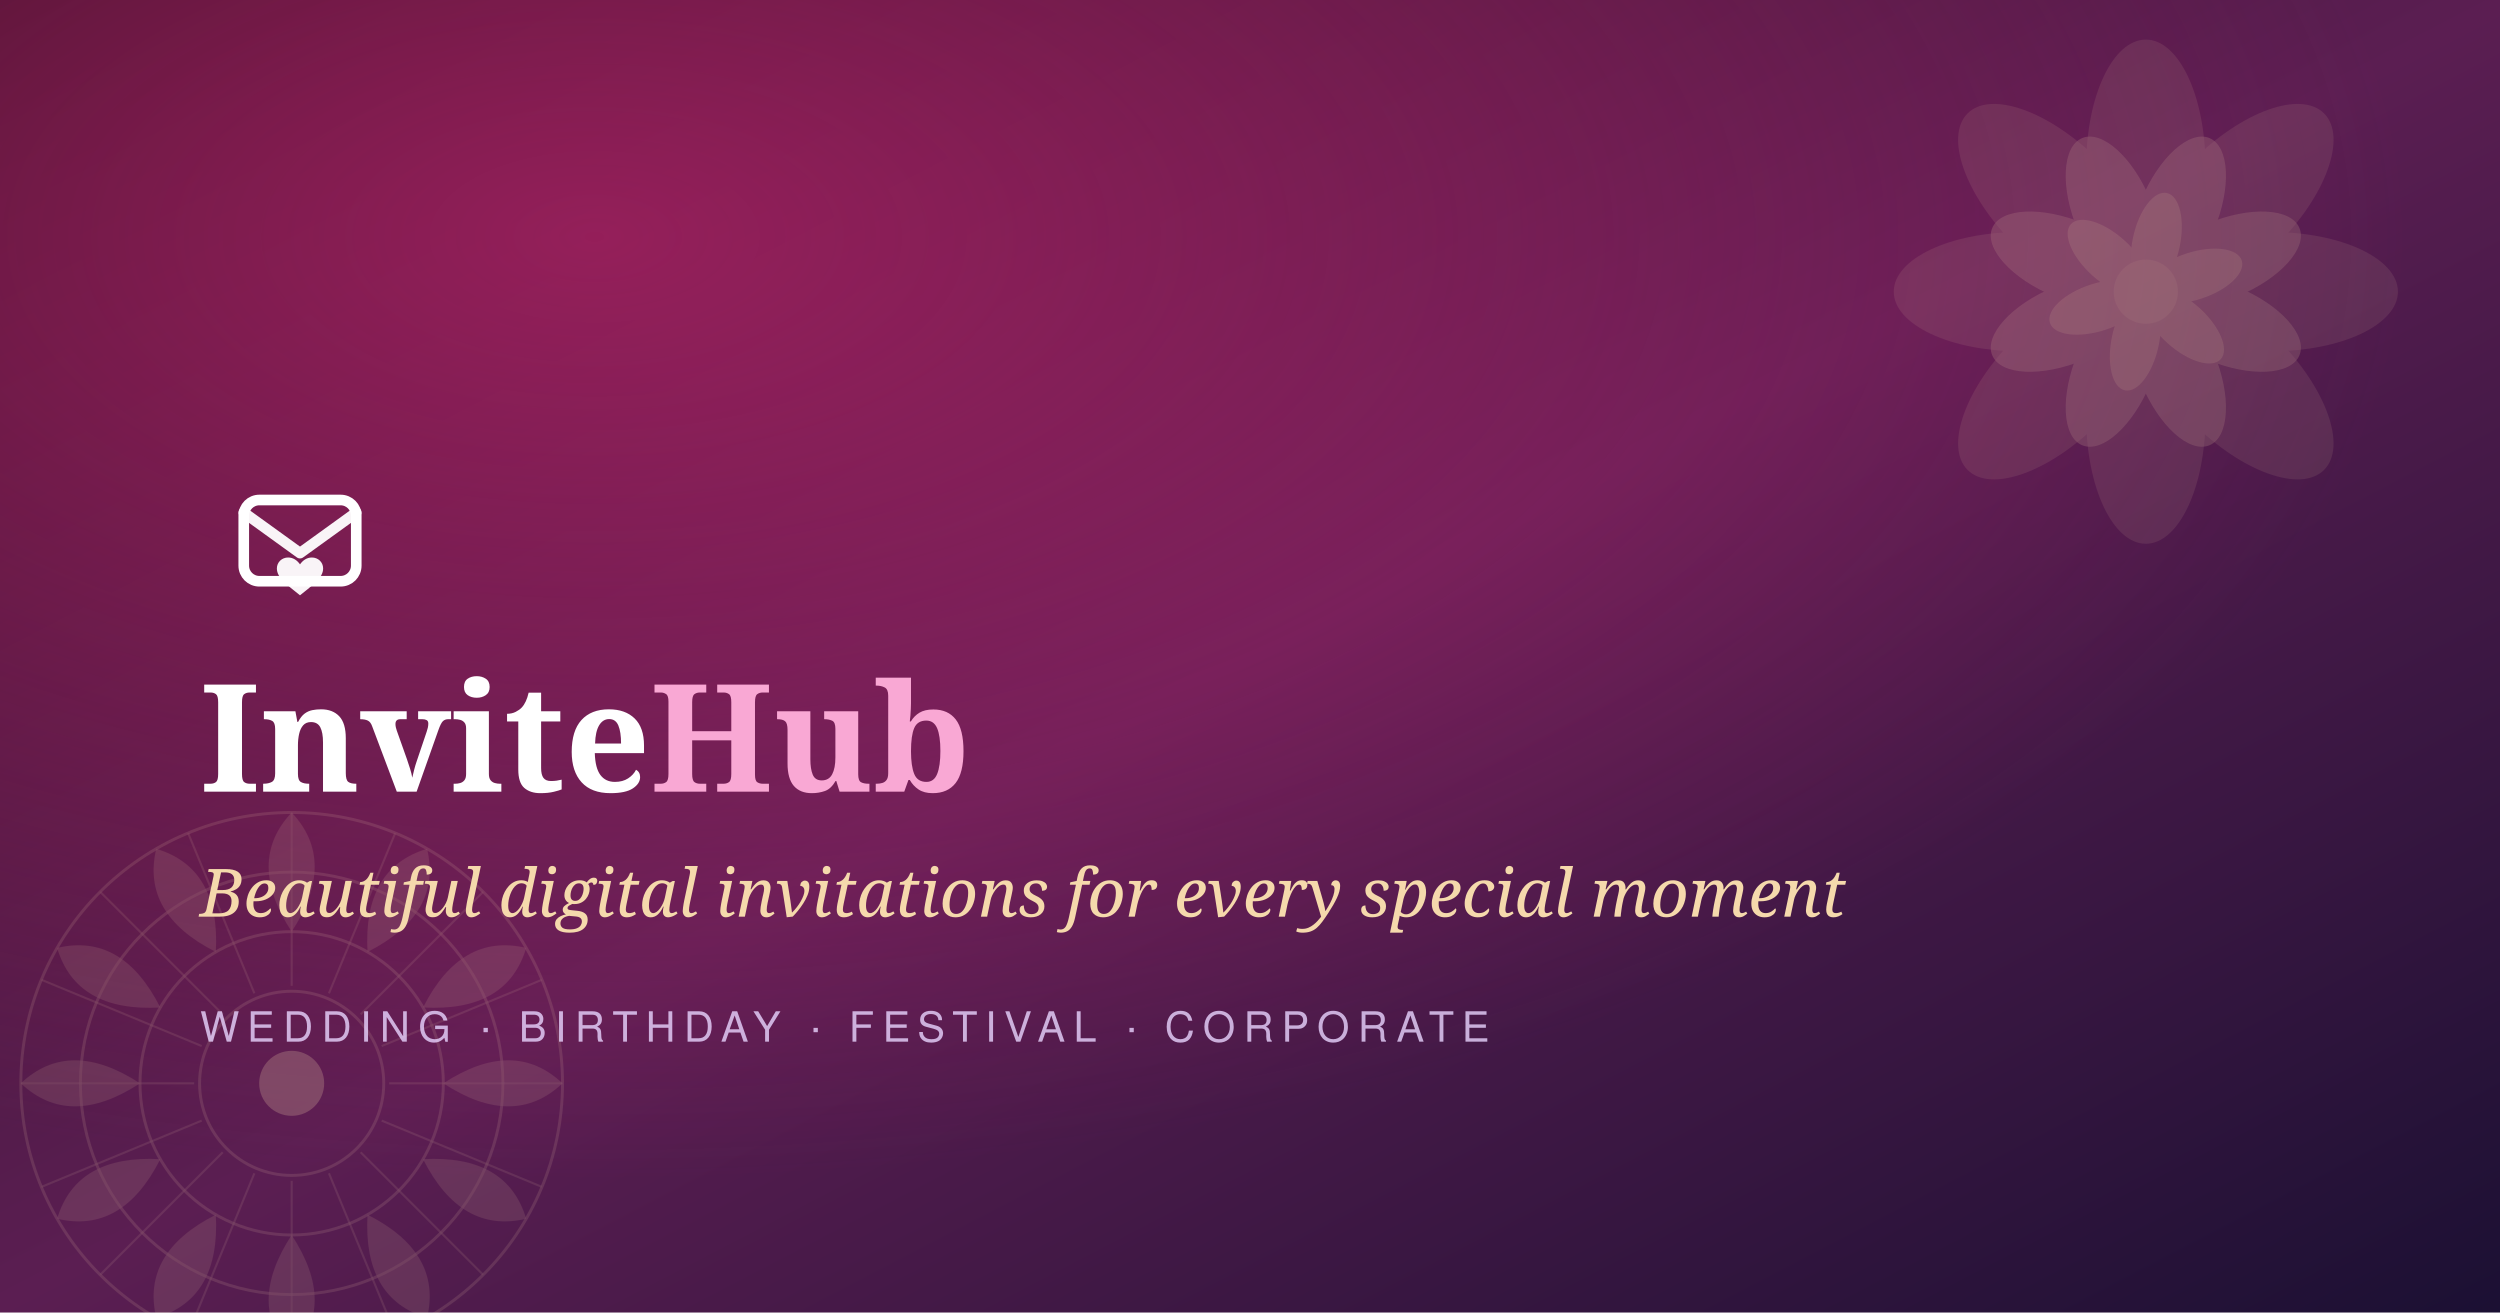
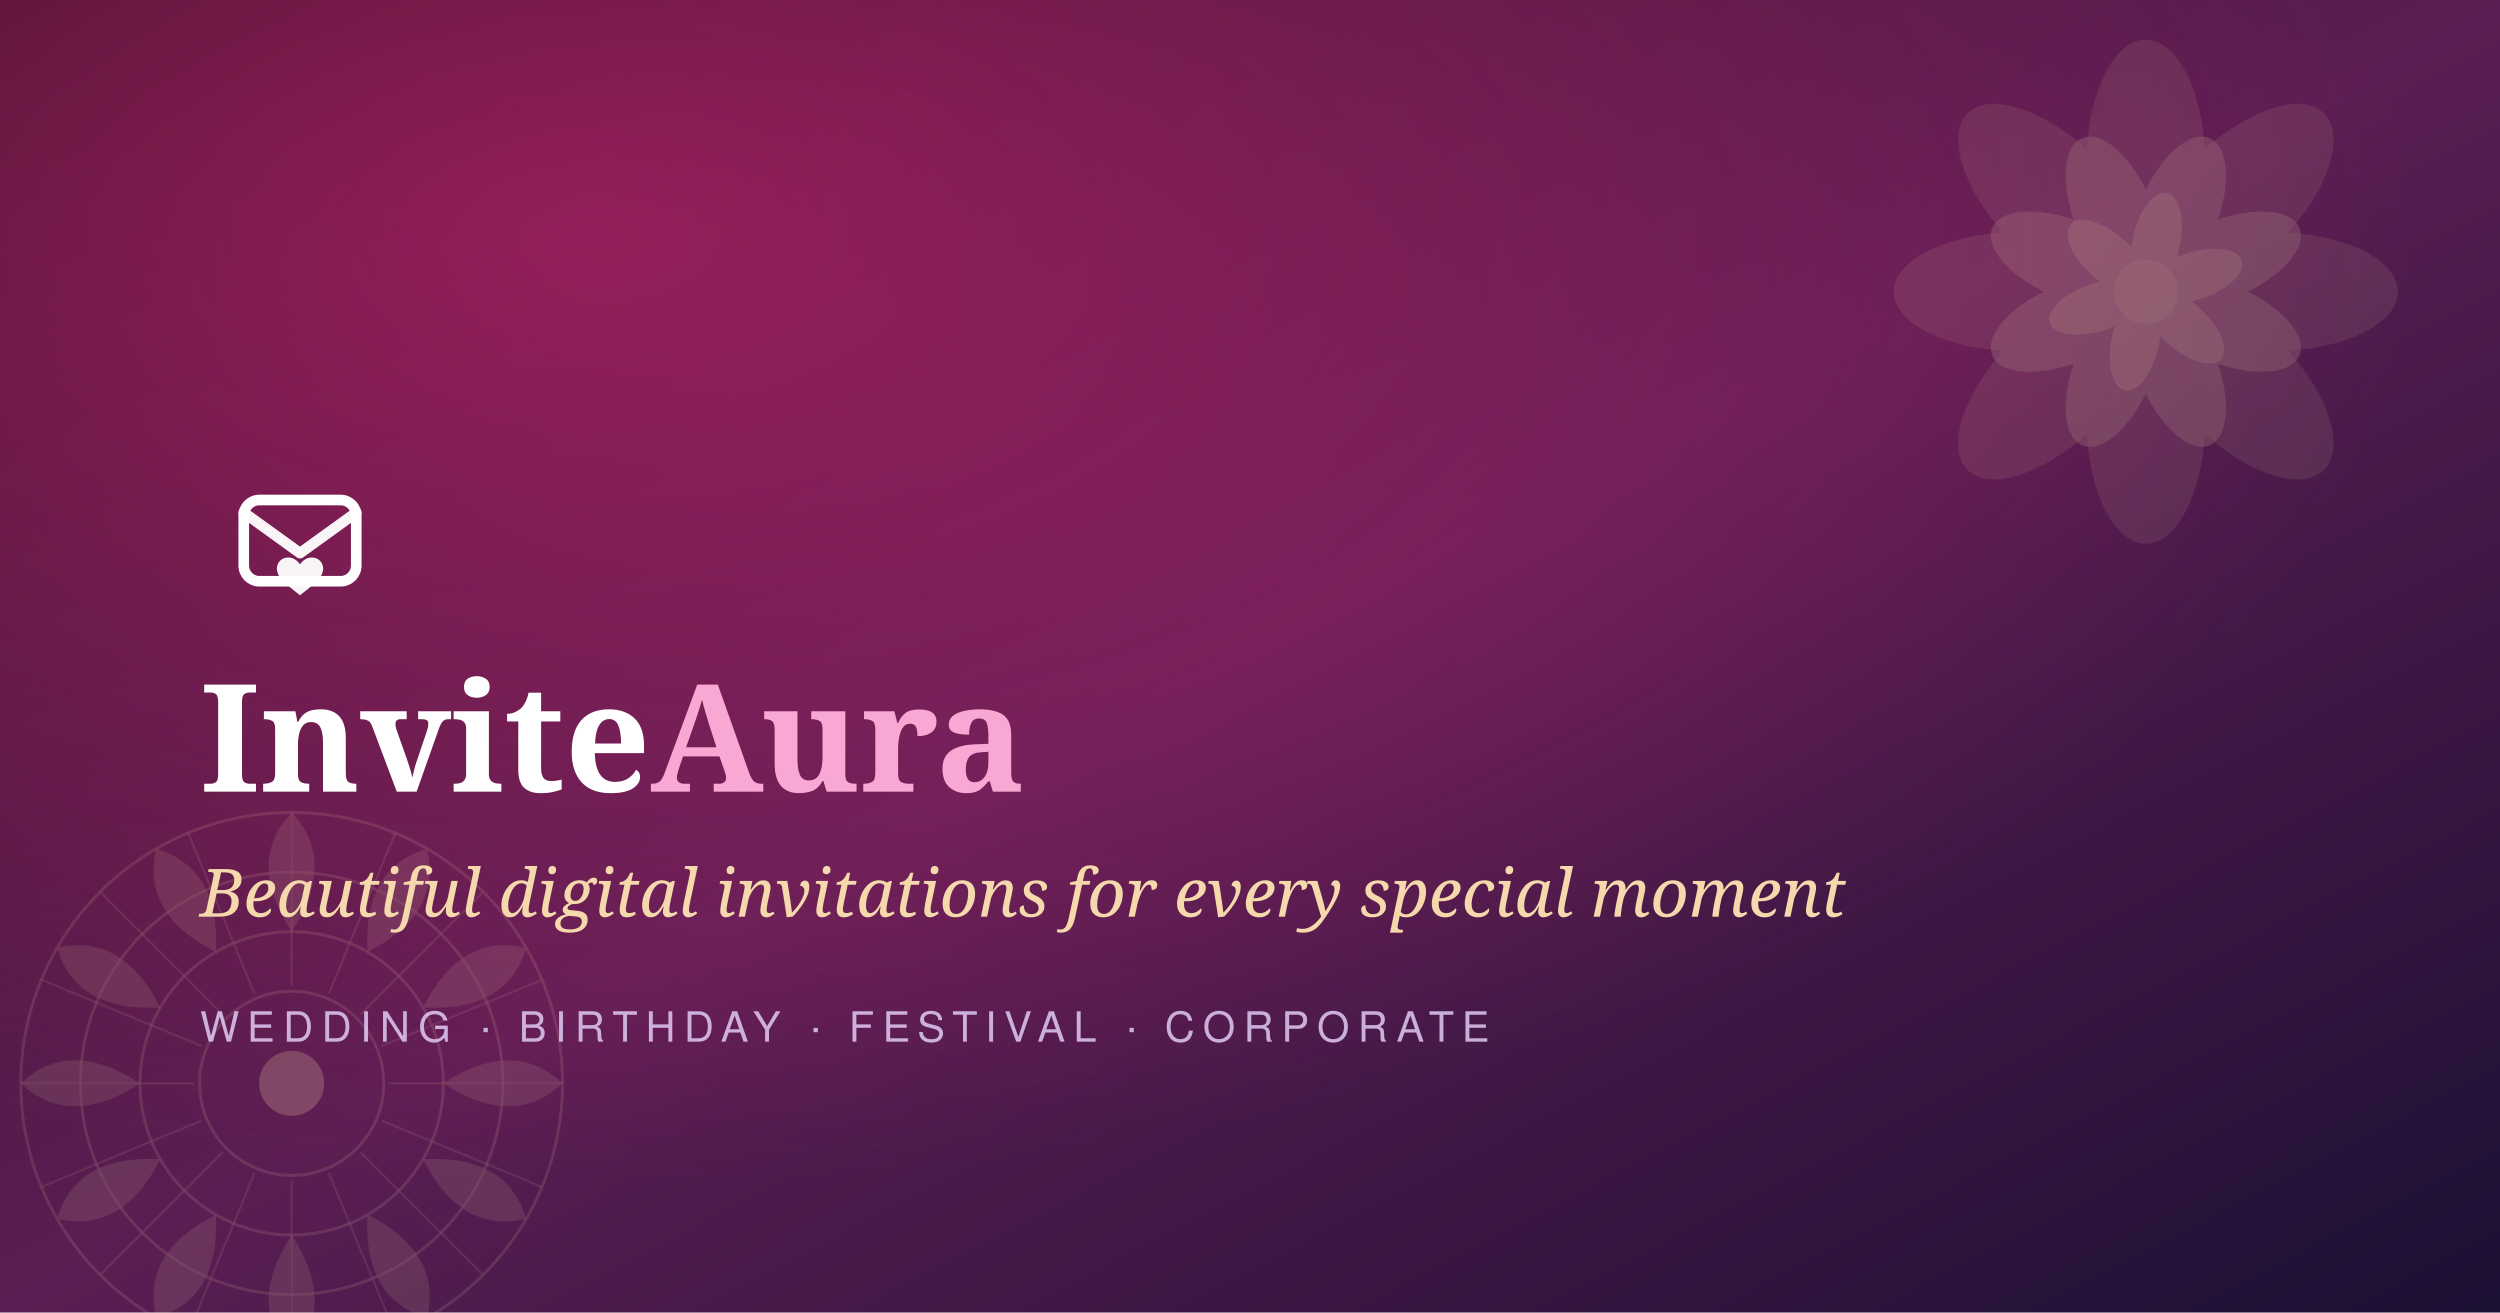
- <svg xmlns="http://www.w3.org/2000/svg" viewBox="0 0 1200 630" width="1200" height="630" role="img" aria-label="InviteHub - beautiful digital invitations">
+ <svg xmlns="http://www.w3.org/2000/svg" viewBox="0 0 1200 630" width="1200" height="630" role="img" aria-label="InviteAura - beautiful digital invitations">
  <defs>
    <linearGradient id="og" x1="0" y1="0" x2="1" y2="1">
      <stop offset="0%" stop-color="#2A0F22" />
      <stop offset="50%" stop-color="#5B1E52" />
      <stop offset="100%" stop-color="#1B1033" />
    </linearGradient>
    <radialGradient id="ogr" cx="24%" cy="18%" r="72%">
      <stop offset="0%" stop-color="#DB2777" stop-opacity="0.55" />
      <stop offset="100%" stop-color="#DB2777" stop-opacity="0" />
    </radialGradient>
  </defs>
  <rect width="1200" height="630" fill="url(#og)" />
  <rect width="1200" height="630" fill="url(#ogr)" />
  <g opacity="0.35">
    <g fill="#F5D9AC" opacity="0.27">
      <ellipse cx="1030" cy="79.5" rx="28.6" ry="60.5" transform="rotate(0.0 1030 140)" />
      <ellipse cx="1030" cy="79.5" rx="28.6" ry="60.5" transform="rotate(45.0 1030 140)" />
      <ellipse cx="1030" cy="79.5" rx="28.6" ry="60.5" transform="rotate(90.0 1030 140)" />
      <ellipse cx="1030" cy="79.5" rx="28.6" ry="60.5" transform="rotate(135.0 1030 140)" />
      <ellipse cx="1030" cy="79.5" rx="28.6" ry="60.5" transform="rotate(180.0 1030 140)" />
      <ellipse cx="1030" cy="79.5" rx="28.6" ry="60.5" transform="rotate(225.0 1030 140)" />
      <ellipse cx="1030" cy="79.5" rx="28.6" ry="60.5" transform="rotate(270.0 1030 140)" />
      <ellipse cx="1030" cy="79.5" rx="28.6" ry="60.5" transform="rotate(315.0 1030 140)" />
    </g>
    <g fill="#F5D9AC" opacity="0.47">
      <ellipse cx="1030" cy="100.1" rx="18.9" ry="39.9" transform="rotate(22.5 1030 140)" />
      <ellipse cx="1030" cy="100.1" rx="18.9" ry="39.9" transform="rotate(67.5 1030 140)" />
      <ellipse cx="1030" cy="100.1" rx="18.9" ry="39.9" transform="rotate(112.5 1030 140)" />
      <ellipse cx="1030" cy="100.1" rx="18.9" ry="39.9" transform="rotate(157.5 1030 140)" />
      <ellipse cx="1030" cy="100.1" rx="18.9" ry="39.9" transform="rotate(202.5 1030 140)" />
      <ellipse cx="1030" cy="100.1" rx="18.9" ry="39.9" transform="rotate(247.5 1030 140)" />
      <ellipse cx="1030" cy="100.1" rx="18.9" ry="39.9" transform="rotate(292.5 1030 140)" />
      <ellipse cx="1030" cy="100.1" rx="18.9" ry="39.9" transform="rotate(337.5 1030 140)" />
    </g>
    <g fill="#F5D9AC" opacity="0.67">
      <ellipse cx="1030" cy="115.8" rx="11.4" ry="24.2" transform="rotate(12.0 1030 140)" />
      <ellipse cx="1030" cy="115.8" rx="11.4" ry="24.2" transform="rotate(72.0 1030 140)" />
      <ellipse cx="1030" cy="115.8" rx="11.4" ry="24.2" transform="rotate(132.0 1030 140)" />
      <ellipse cx="1030" cy="115.8" rx="11.4" ry="24.2" transform="rotate(192.0 1030 140)" />
      <ellipse cx="1030" cy="115.8" rx="11.4" ry="24.2" transform="rotate(252.0 1030 140)" />
      <ellipse cx="1030" cy="115.8" rx="11.4" ry="24.2" transform="rotate(312.0 1030 140)" />
    </g>
    <circle cx="1030" cy="140" r="15.4" fill="#F5D9AC" opacity="0.90" />
  </g>
  <g opacity="0.25">
    <g fill="none" stroke="#F5D9AC" stroke-width="1.4" opacity="0.50">
      <circle cx="140" cy="520" r="130.0" />
      <circle cx="140" cy="520" r="101.4" />
      <circle cx="140" cy="520" r="72.8" />
      <circle cx="140" cy="520" r="44.2" />
    </g>
    <g stroke="#F5D9AC" stroke-width="1" opacity="0.41">
      <line x1="186.8" y1="520.0" x2="270.0" y2="520.0" />
      <line x1="183.2" y1="537.9" x2="260.1" y2="569.7" />
      <line x1="173.1" y1="553.1" x2="231.9" y2="611.9" />
      <line x1="157.9" y1="563.2" x2="189.7" y2="640.1" />
      <line x1="140.0" y1="566.8" x2="140.0" y2="650.0" />
      <line x1="122.1" y1="563.2" x2="90.3" y2="640.1" />
      <line x1="106.9" y1="553.1" x2="48.1" y2="611.9" />
      <line x1="96.8" y1="537.9" x2="19.9" y2="569.7" />
      <line x1="93.2" y1="520.0" x2="10.0" y2="520.0" />
      <line x1="96.8" y1="502.1" x2="19.9" y2="470.3" />
      <line x1="106.9" y1="486.9" x2="48.1" y2="428.1" />
      <line x1="122.1" y1="476.8" x2="90.3" y2="399.9" />
      <line x1="140.0" y1="473.2" x2="140.0" y2="390.0" />
      <line x1="157.9" y1="476.8" x2="189.7" y2="399.9" />
      <line x1="173.1" y1="486.9" x2="231.9" y2="428.1" />
      <line x1="183.2" y1="502.1" x2="260.1" y2="470.3" />
    </g>
    <g fill="#F5D9AC" opacity="0.45">
      <path d="M 140 447.2 q 22.1 -33.8 0 -57.2 q -22.1 23.4 0 57.2 z" transform="rotate(0.0 140 520)" />
      <path d="M 140 447.2 q 22.1 -33.8 0 -57.2 q -22.1 23.4 0 57.2 z" transform="rotate(30.0 140 520)" />
      <path d="M 140 447.2 q 22.1 -33.8 0 -57.2 q -22.1 23.4 0 57.2 z" transform="rotate(60.0 140 520)" />
      <path d="M 140 447.2 q 22.1 -33.8 0 -57.2 q -22.1 23.4 0 57.2 z" transform="rotate(90.0 140 520)" />
      <path d="M 140 447.2 q 22.1 -33.8 0 -57.2 q -22.1 23.4 0 57.2 z" transform="rotate(120.0 140 520)" />
      <path d="M 140 447.2 q 22.1 -33.8 0 -57.2 q -22.1 23.4 0 57.2 z" transform="rotate(150.0 140 520)" />
      <path d="M 140 447.2 q 22.1 -33.8 0 -57.2 q -22.1 23.4 0 57.2 z" transform="rotate(180.0 140 520)" />
      <path d="M 140 447.2 q 22.1 -33.8 0 -57.2 q -22.1 23.4 0 57.2 z" transform="rotate(210.0 140 520)" />
      <path d="M 140 447.2 q 22.1 -33.8 0 -57.2 q -22.1 23.4 0 57.2 z" transform="rotate(240.0 140 520)" />
      <path d="M 140 447.2 q 22.1 -33.8 0 -57.2 q -22.1 23.4 0 57.2 z" transform="rotate(270.0 140 520)" />
      <path d="M 140 447.2 q 22.1 -33.8 0 -57.2 q -22.1 23.4 0 57.2 z" transform="rotate(300.0 140 520)" />
      <path d="M 140 447.2 q 22.1 -33.8 0 -57.2 q -22.1 23.4 0 57.2 z" transform="rotate(330.0 140 520)" />
    </g>
    <circle cx="140" cy="520" r="15.6" fill="#F5D9AC" opacity="0.90" />
  </g>
  <g transform="translate(96 210) scale(1.5)">
    <rect x="2" y="2" width="60" height="60" rx="18" fill="url(#lgm)" />
    <path d="M14 24 L32 37 L50 24" fill="none" stroke="#FFFFFF" stroke-width="3.4" stroke-linecap="round" stroke-linejoin="round" opacity="0.95" />
    <rect x="14" y="20" width="36" height="26" rx="5" fill="none" stroke="#FFFFFF" stroke-width="3.4" />
    <path d="M32 50.5 c-4.2-3.4-7.4-5.6-7.4-8.6 0-2 1.6-3.5 3.6-3.5 1.6 0 2.9.9 3.8 2.2 .9-1.3 2.2-2.2 3.8-2.2 2 0 3.6 1.5 3.6 3.5 0 3-3.2 5.2-7.4 8.6z" fill="#FFFFFF" opacity="0.95" />
  </g>
  <defs>
    <linearGradient id="lgm2" x1="0" y1="0" x2="1" y2="1">
      <stop offset="0%" stop-color="#DB2777" />
      <stop offset="100%" stop-color="#C9871F" />
    </linearGradient>
  </defs>
-   <text x="96" y="380" font-family="Georgia, serif" font-size="72" font-weight="700" fill="#FFFFFF">Invite<tspan fill="#F9A8D4">Hub</tspan>
+   <text x="96" y="380" font-family="Georgia, serif" font-size="72" font-weight="700" fill="#FFFFFF">Invite<tspan fill="#F9A8D4">Aura</tspan>
  </text>
  <text x="96" y="440" font-family="Georgia, serif" font-size="32" font-style="italic" fill="#F5D9AC">Beautiful digital invitations for every special moment</text>
  <text x="96" y="500" font-family="Helvetica, Arial, sans-serif" font-size="20" letter-spacing="4" fill="#E9D5FF" opacity="0.8">WEDDING  ·  BIRTHDAY  ·  FESTIVAL  ·  CORPORATE</text>
</svg>
